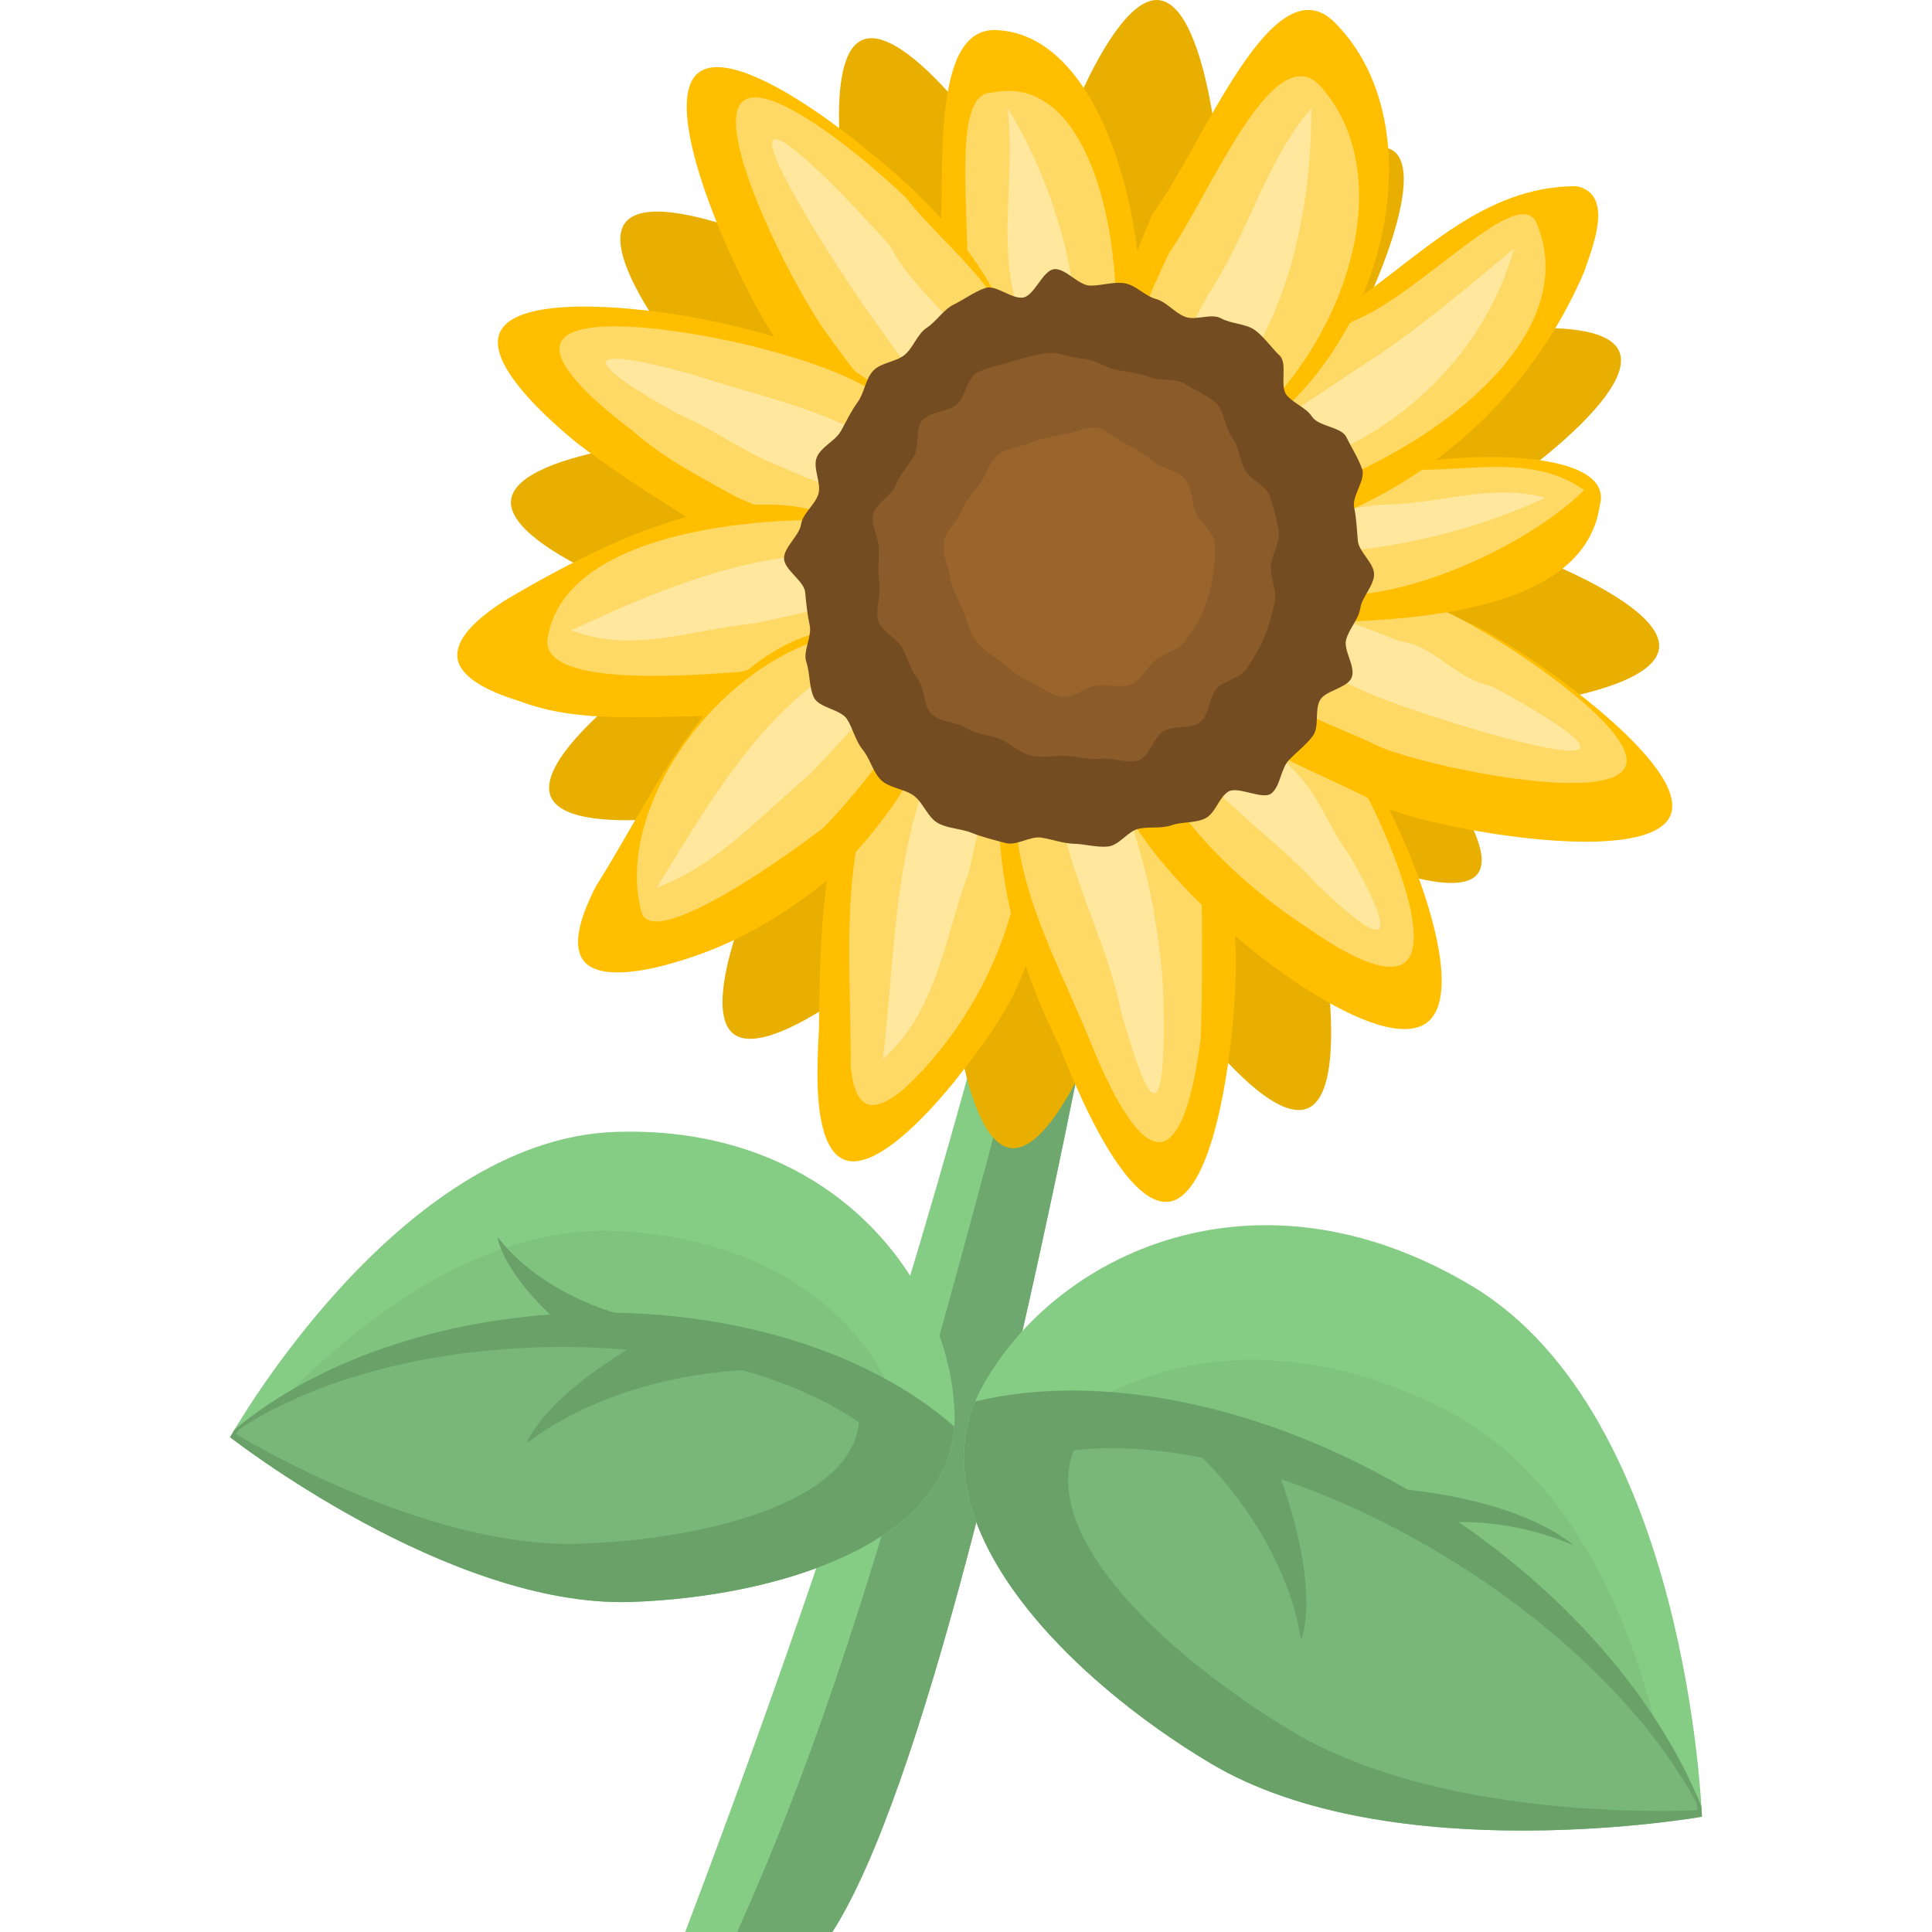
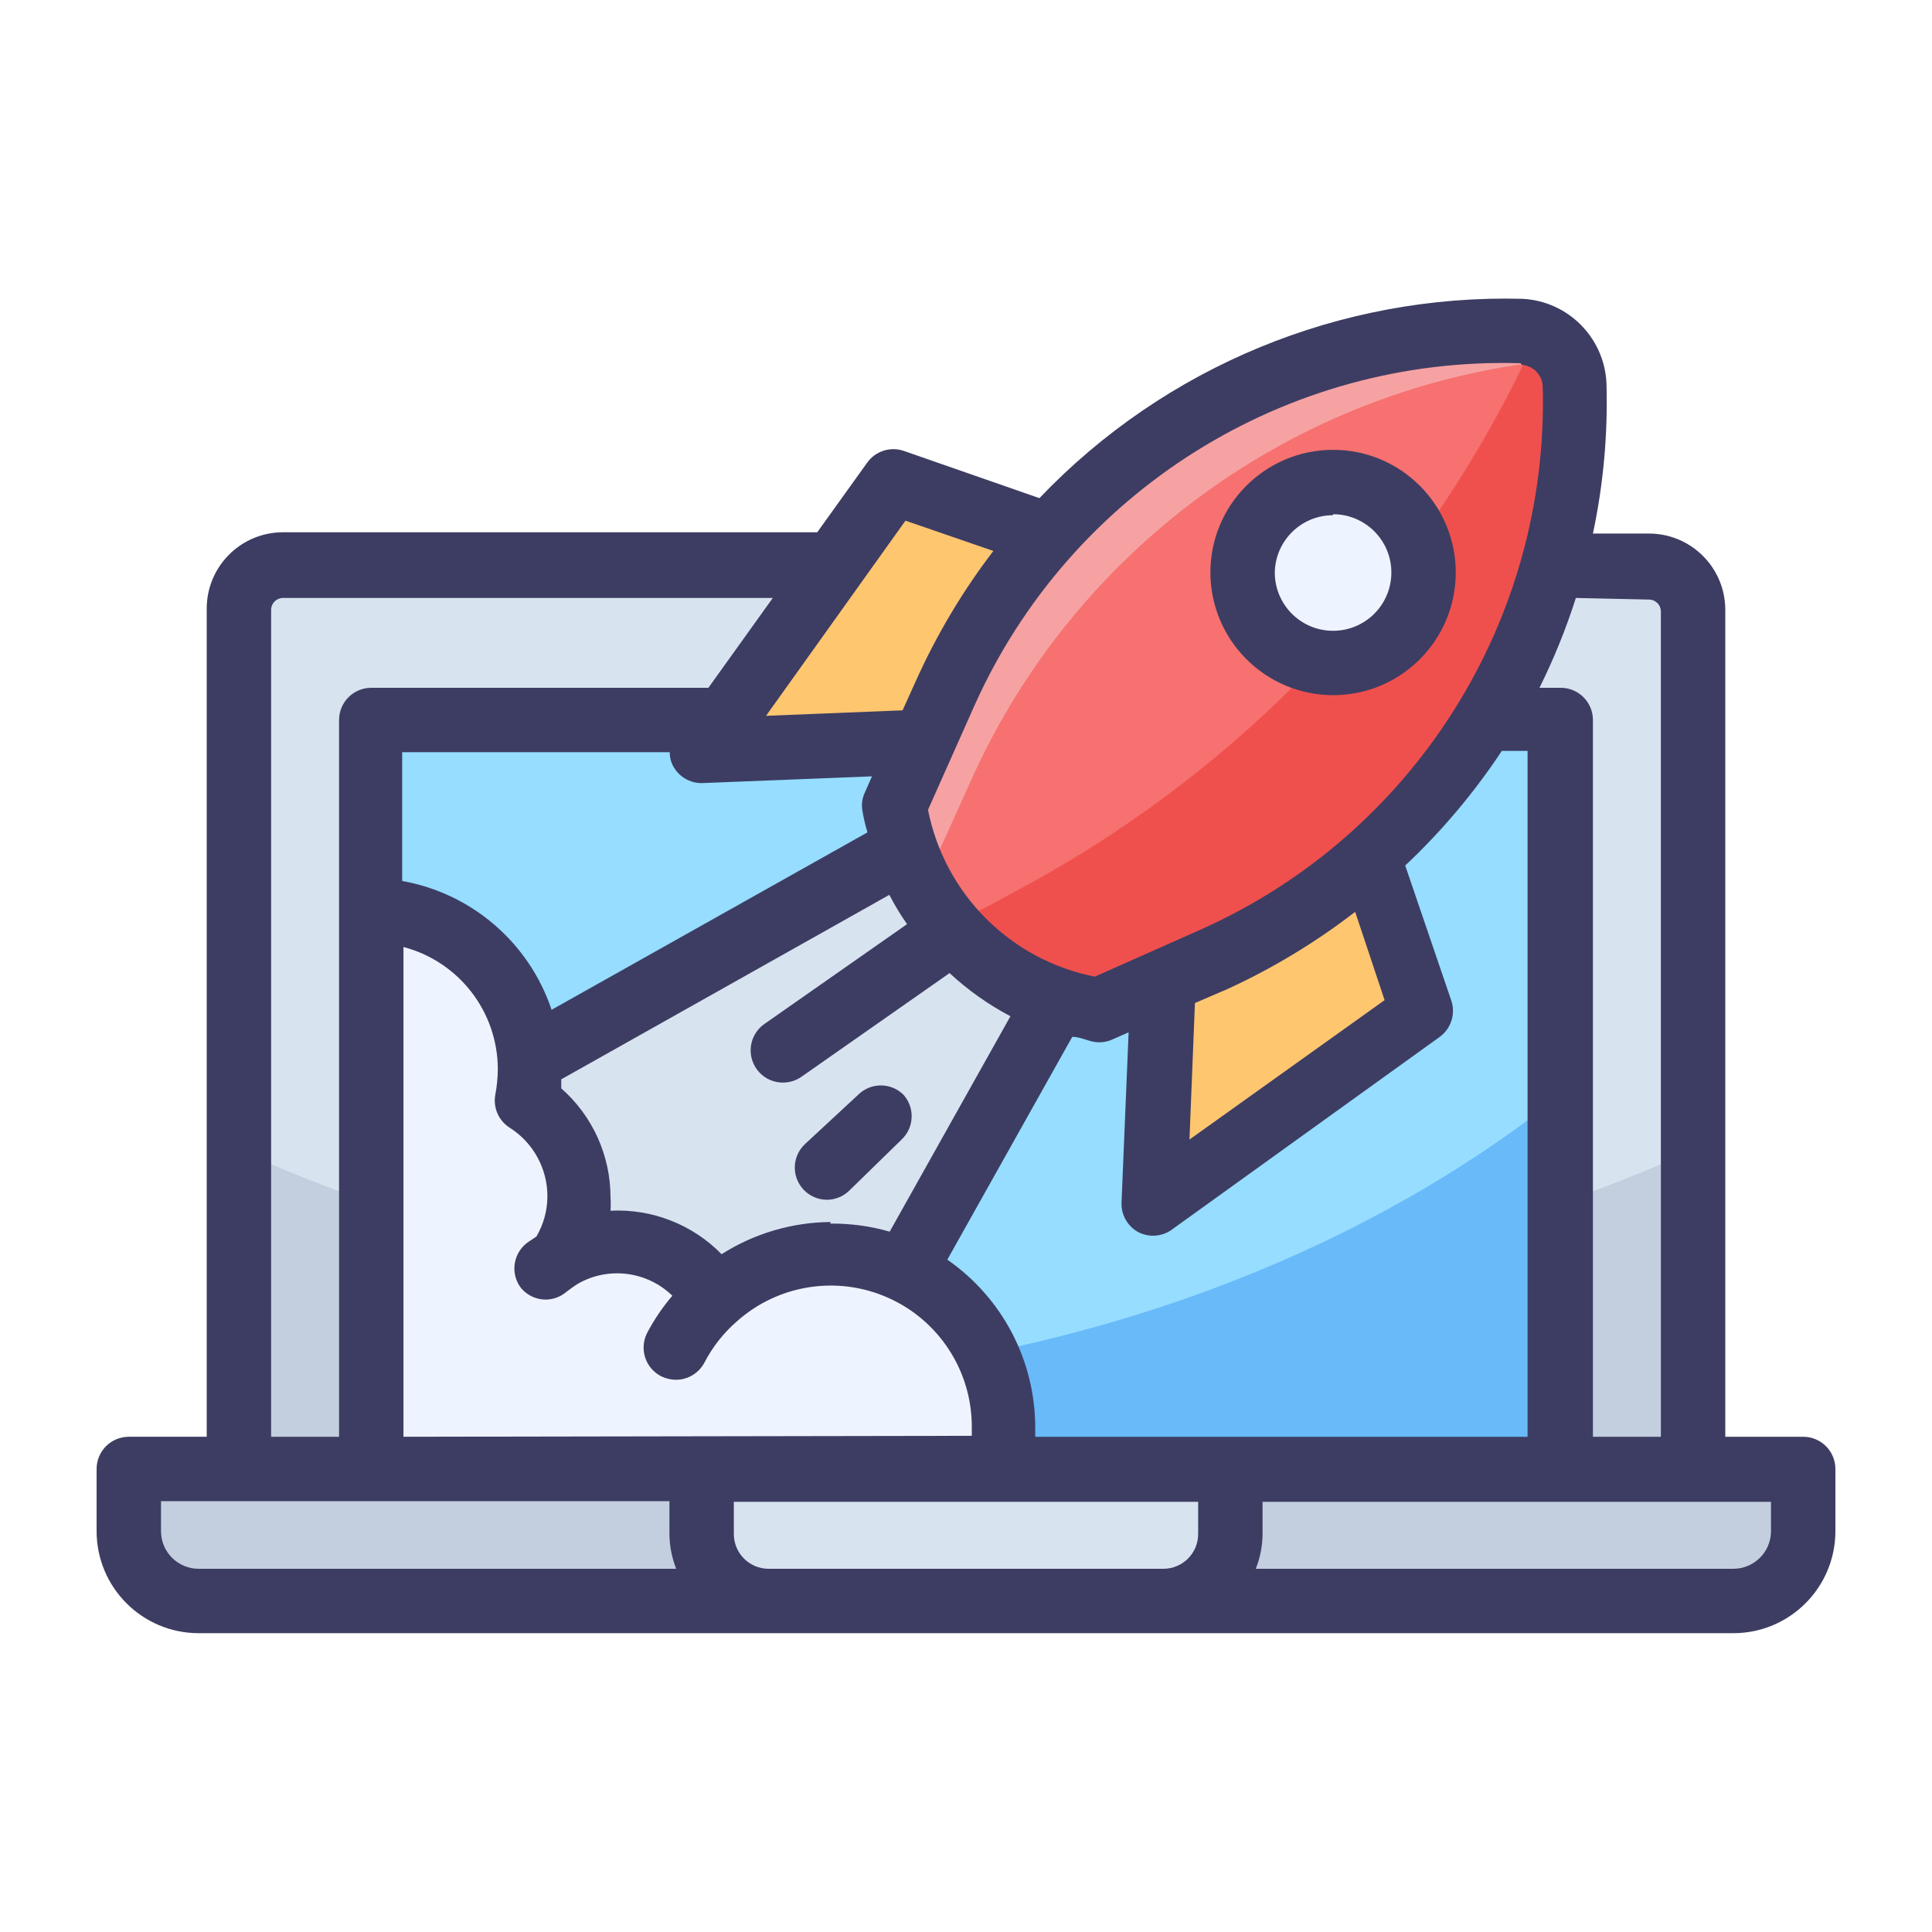
- <svg xmlns="http://www.w3.org/2000/svg" t="1741786758921" class="icon" viewBox="0 0 1024 1024" version="1.1" p-id="2670" width="200" height="200">
-   <path d="M647.076 142.883S534.479 878.854 441.15 1024l-77.969-0.008c185.51-490.226 167.759-604.681 283.895-881.109z" fill="#85CC85" p-id="2671" />
-   <path d="M647.076 142.883c11.036-29.06-10.817 21.588 0 0 0 0-112.597 735.971-205.926 881.117l-50.438-0.008c73.905-164.562 113.72-338.294 256.363-881.109z" fill="#6EA86E" p-id="2672" />
-   <path d="M520.565 735.083c-38.249 69.845 43.66 153.299 120.906 199.425 96.158 57.43 260.58 28.391 260.58 28.391s-7.141-212.745-122.055-281.384c-114.909-68.619-221.17-16.306-259.432 53.568z" fill="#85CC85" p-id="2673" />
-   <path d="M540.526 780.448c-31.542 51.309 43.85 116.76 113.856 153.993 87.142 46.353 231.888 29.882 231.888 29.882s-13.485-160.296-117.639-215.69c-104.154-55.386-196.559-19.494-228.105 31.815z" fill="#79BA79" opacity=".5" p-id="2674" />
-   <path d="M749.909 791.86c73.756 44.048 127.523 105.369 151.87 165.632 0.207 3.511 0.273 5.411 0.273 5.411s-164.422 29.039-260.58-28.391c-74.409-44.436-153.109-123.504-124.591-191.697 64.728-15.699 151.412 0.293 233.028 49.046z" fill="#69A169" p-id="2675" />
-   <path d="M762.898 823.129c63.464 37.911 111.899 86.717 136.233 132.359 0.434 2.548 0.628 3.936 0.628 3.936s-132.021 7.723-214.76-41.682c-64.022-38.249-134.123-101.924-115.913-149.033 51.66-6.137 123.591 12.477 193.812 54.419z" fill="#87CF87" opacity=".48" p-id="2676" />
-   <path d="M637.329 772.721s43.635 40.806 52.259 96.518c0 0 10.994-23.645-10.573-85.218 0.004 0-53.758-36.684-41.686-11.3zM757.062 808.009s35.028-6.918 76.875 11.015c0 0-26.363-25.384-101.152-30.646l24.277 19.631z" fill="#69A169" p-id="2677" />
-   <path d="M505.944 748.745c2.329 68.784-93.598 97.691-171.352 100.318C237.801 852.338 121.942 761.747 121.942 761.747s88.534-157.888 204.216-161.812c115.669-3.911 177.448 80.001 179.786 148.81z" fill="#85CC85" p-id="2678" />
-   <path d="M479.961 776.706c-1.945 52.255-90.347 67.987-160.787 64.988-87.688-3.738-187.092-79.811-187.092-79.811s89.311-113.922 194.109-109.453c104.791 4.456 155.695 72.009 153.77 124.277z" fill="#79BA79" opacity=".5" p-id="2679" />
-   <path d="M306.37 695.929c-74.24 2.507-139.757 26.433-182.107 61.841-1.528 2.565-2.321 3.977-2.321 3.977s115.859 90.595 212.65 87.32c74.901-2.532 166.636-29.469 171.183-92.937-43.941-38.89-117.243-62.993-199.404-60.201z" fill="#69A169" p-id="2680" />
-   <path d="M284.117 714.147c-63.877 2.168-120.39 18.854-157.029 43.21-1.334 1.747-2.024 2.718-2.024 2.718s99.112 60.953 182.4 58.136c64.447-2.189 143.515-21.072 147.823-64.294-37.568-26.202-100.479-42.161-171.171-39.769z" fill="#87CF87" opacity=".48" p-id="2681" />
-   <path d="M402.417 725.909s-70.44-1.111-123.38 39.104c0 0 10.032-29.064 78.754-63.65 0 0 75.665 12.899 44.626 24.546zM327.096 696.114s-39.65-9.925-63.303-40.401c0 0 1.268 17.801 34.611 47.476 0 0 44.346 4.105 28.692-7.075z" fill="#69A169" p-id="2682" />
-   <path d="M430.114 418.084c-25.095 10.458-127.705 29.295-138.175 4.171-10.47-25.128 73.604-84.049 100.272-95.163 69.312-28.87 112.022-22.757 122.488 2.367 10.47 25.124-15.269 59.755-84.586 88.625z" fill="#E8AE00" p-id="2683" />
-   <path d="M437.759 401.167c-22.063 9.19-111.11 28.527-118.883 9.867S386.165 343.353 409.608 333.589c60.932-25.384 97.323-22.794 105.1-4.13 7.769 18.656-16.017 46.324-76.949 71.708z" fill="#E8AE00" p-id="2684" />
-   <path d="M439.49 376.564c-19.594 8.157-95.564 32.744-98.653 25.326-3.089-7.422 66.648-43.532 87.46-52.205 54.097-22.534 83.314-27.647 86.407-20.225 3.089 7.422-21.118 24.562-75.214 47.105z" fill="#E8AE00" p-id="2685" />
-   <path d="M506.436 475.332c-16.508 21.601-95.952 89.224-117.578 72.695s21.716-109.594 39.257-132.541c45.593-59.664 85.639-75.727 107.26-59.198 21.626 16.529 16.649 59.384-28.94 119.044z" fill="#E8AE00" p-id="2686" />
-   <path d="M504.594 456.862c-14.513 18.99-81.963 80.261-98.025 67.991-16.066-12.279 24.434-92.26 39.856-112.444C486.499 359.965 519.309 344.01 535.372 356.293c16.066 12.275 9.301 48.121-30.778 100.57z" fill="#E8AE00" p-id="2687" />
-   <path d="M493.789 434.683c-12.886 16.863-66.384 76.144-72.769 71.262-6.389-4.882 35.949-71.018 49.64-88.931 35.581-46.568 58.33-65.608 64.716-60.722 6.385 4.878-6.005 31.827-41.587 78.391z" fill="#E8AE00" p-id="2688" />
-   <path d="M601.149 486.752c-3.498 26.97-38.481 125.247-65.471 121.753-26.999-3.502-35.99-105.774-32.277-134.42 9.648-74.463 36.304-108.396 63.299-104.89 26.991 3.49 44.102 43.09 34.45 117.557z" fill="#E8AE00" p-id="2689" />
-   <path d="M599.732 467.758c-3.073 23.703-30.848 110.49-50.892 107.892-20.052-2.598-24.971-92.119-21.704-117.305 8.479-65.459 28.919-95.679 48.971-93.077 20.044 2.598 32.104 37.027 23.625 102.49z" fill="#E8AE00" p-id="2690" />
-   <path d="M579.288 453.951c-2.726 21.051-19.424 99.128-27.391 98.104-7.975-1.041-4.378-79.485-1.474-101.846 7.533-58.116 17.714-85.978 25.685-84.941 7.971 1.037 10.714 30.571 3.18 88.683z" fill="#E8AE00" p-id="2691" />
-   <path d="M688.886 449.283c10.458 25.103 29.304 127.713 4.176 138.175-25.128 10.47-84.053-73.6-95.167-100.272-28.866-69.312-22.757-112.027 2.379-122.488 25.116-10.462 59.739 15.273 88.613 84.586z" fill="#E8AE00" p-id="2692" />
-   <path d="M684.528 436.422c9.181 22.063 28.523 111.11 9.867 118.887-18.672 7.769-67.689-67.293-77.449-90.736-25.388-60.932-22.799-97.319-4.13-105.096 18.656-7.777 46.32 16.013 71.712 76.945z" fill="#E8AE00" p-id="2693" />
-   <path d="M659.917 434.687c8.161 19.594 32.748 95.564 25.33 98.653-7.426 3.089-43.536-66.644-52.205-87.464-22.534-54.097-27.647-83.31-20.225-86.403 7.418-3.098 24.566 21.113 47.1 75.214z" fill="#E8AE00" p-id="2694" />
-   <path d="M723.327 366.308c17.793 13.592 73.472 79.01 59.863 96.819-13.609 17.813-90.248-17.888-109.152-32.327-49.124-37.543-62.357-70.518-48.74-88.332 13.609-17.801 48.897-13.708 98.029 23.839z" fill="#E8AE00" p-id="2695" />
-   <path d="M717.528 363.901c15.633 11.949 66.095 67.495 55.993 80.712-10.115 13.233-75.983-20.118-92.594-32.814-43.189-33-56.323-60.02-46.208-73.248 10.102-13.225 39.621-7.649 82.81 25.351z" fill="#E8AE00" p-id="2696" />
-   <path d="M699.269 372.801c13.89 10.61 62.7 54.663 58.681 59.92-4.023 5.258-58.483-29.601-73.24-40.88-38.34-29.299-54.018-48.034-49.992-53.292 4.015-5.258 26.206 4.948 64.55 34.251z" fill="#E8AE00" p-id="2697" />
-   <path d="M757.558 278.257c26.966 3.494 125.247 38.485 121.753 65.471-3.502 26.999-105.769 35.99-134.42 32.277-74.463-9.652-108.392-36.3-104.89-63.299 3.486-26.991 43.086-44.102 117.557-34.45z" fill="#E8AE00" p-id="2698" />
-   <path d="M751.895 285.163c23.699 3.077 110.49 30.852 107.892 50.896-2.61 20.052-92.123 24.971-117.305 21.708-65.459-8.483-95.675-28.924-93.077-48.98 2.598-20.044 37.027-32.108 102.49-23.625z" fill="#E8AE00" p-id="2699" />
-   <path d="M738.097 305.607c21.047 2.726 99.132 19.424 98.1 27.391-1.033 7.979-79.485 4.378-101.846 1.474-58.116-7.533-85.978-17.714-84.941-25.69 1.028-7.967 30.563-10.71 88.687-3.176z" fill="#E8AE00" p-id="2700" />
-   <path d="M720.085 190.52c25.103-10.458 127.717-29.295 138.175-4.176 10.474 25.132-73.604 84.057-100.268 95.167-69.312 28.87-112.018 22.757-122.488-2.375-10.462-25.12 15.269-59.739 84.582-88.617z" fill="#E8AE00" p-id="2701" />
-   <path d="M712.452 207.433c22.059-9.185 111.11-28.531 118.887-9.867 7.769 18.668-67.297 67.685-90.74 77.449-60.928 25.38-97.319 22.794-105.096 4.118-7.777-18.656 16.013-46.312 76.949-71.7z" fill="#E8AE00" p-id="2702" />
-   <path d="M710.718 232.045c19.598-8.169 95.568-32.744 98.653-25.33 3.098 7.426-66.644 43.532-87.456 52.205-54.101 22.53-83.318 27.643-86.411 20.217-3.089-7.418 21.118-24.558 75.214-47.092z" fill="#E8AE00" p-id="2703" />
-   <path d="M635.52 144.081c14.505-18.986 84.313-78.407 103.308-63.885 19.015 14.526-19.073 96.303-34.495 116.475-40.058 52.424-75.243 66.537-94.25 52.011-19.007-14.526-14.629-52.176 25.438-104.601z" fill="#E8AE00" p-id="2704" />
-   <path d="M637.131 160.308c12.75-16.686 72.022-70.531 86.13-59.743 14.117 10.792-21.464 81.079-35.016 98.81-35.214 46.08-64.055 60.098-78.172 49.306-14.109-10.788-8.157-42.28 27.057-88.373z" fill="#E8AE00" p-id="2705" />
-   <path d="M646.626 179.794c11.325-14.819 58.339-66.905 63.943-62.622 5.621 4.291-31.592 62.407-43.623 78.151-31.261 40.913-51.255 57.641-56.872 53.349-5.609-4.283 5.282-27.961 36.552-68.879z" fill="#E8AE00" p-id="2706" />
-   <path d="M549.055 121.848c3.498-26.966 38.485-125.251 65.476-121.753 26.999 3.502 35.994 105.769 32.277 134.42-9.652 74.463-36.296 108.392-63.299 104.89-26.986-3.49-44.098-43.09-34.454-117.557z" fill="#E8AE00" p-id="2707" />
-   <path d="M569.293 133c3.081-23.699 30.856-110.49 50.9-107.896 20.048 2.606 24.967 92.123 21.708 117.309-8.487 65.459-28.928 95.679-48.98 93.077-20.044-2.598-32.104-37.023-23.629-102.49z" fill="#E8AE00" p-id="2708" />
-   <path d="M589.745 146.803c2.726-21.051 19.42-99.132 27.387-98.096 7.984 1.028 4.382 79.481 1.483 101.842-7.533 58.116-17.718 85.982-25.694 84.941-7.967-1.033-10.705-30.567-3.176-88.687z" fill="#E8AE00" p-id="2709" />
-   <path d="M461.322 159.317c-10.458-25.103-29.295-127.713-4.171-138.175 25.128-10.47 84.049 73.6 95.159 100.272 28.874 69.312 22.77 112.014-2.371 122.488-25.12 10.466-59.735-15.277-88.617-84.586z" fill="#E8AE00" p-id="2710" />
-   <path d="M484.509 164.343c-9.19-22.063-28.531-111.114-9.867-118.887 18.668-7.769 67.685 67.297 77.453 90.74 25.38 60.924 22.79 97.319 4.122 105.092-18.66 7.769-46.316-16.013-71.708-76.945z" fill="#E8AE00" p-id="2711" />
-   <path d="M509.12 166.07c-8.165-19.589-32.744-95.564-25.33-98.649 7.422-3.098 43.532 66.644 52.201 87.46 22.538 54.093 27.651 83.314 20.225 86.403-7.418 3.093-24.562-21.118-47.096-75.214z" fill="#E8AE00" p-id="2712" />
-   <path d="M404.074 235.63c-21.605-16.508-89.228-95.952-72.703-117.573 16.529-21.63 109.594 21.716 132.549 39.253 59.66 45.589 75.727 85.627 59.194 107.265-16.529 21.626-59.375 16.645-119.04-28.944z" fill="#E8AE00" p-id="2713" />
-   <path d="M428.813 231.174c-18.99-14.513-80.266-81.963-67.991-98.025 12.287-16.058 92.264 24.442 112.448 39.856 52.445 40.075 68.396 72.885 56.112 88.955-12.262 16.058-48.112 9.293-100.57-30.786z" fill="#E8AE00" p-id="2714" />
-   <path d="M450.992 220.369c-16.868-12.882-76.14-66.384-71.262-72.769C384.621 141.21 450.753 183.553 468.669 197.236c46.559 35.59 65.599 58.334 60.713 64.724-4.874 6.385-31.827-6.009-78.391-41.591z" fill="#E8AE00" p-id="2715" />
-   <path d="M392.65 330.347c-26.962-3.498-125.247-38.485-121.749-65.471 3.502-27.003 105.769-35.994 134.42-32.281 74.463 9.652 108.396 36.292 104.89 63.299-3.494 26.986-43.094 44.098-117.561 34.454z" fill="#E8AE00" p-id="2716" />
-   <path d="M405.11 313.24c-23.699-3.073-110.494-30.848-107.896-50.892 2.61-20.056 92.123-24.971 117.309-21.708 65.459 8.483 95.679 28.928 93.077 48.984-2.59 20.04-37.027 32.104-102.49 23.616z" fill="#E8AE00" p-id="2717" />
-   <path d="M418.913 292.796c-21.051-2.726-99.128-19.424-98.1-27.391 1.033-7.979 79.481-4.374 101.842-1.479 58.116 7.538 85.982 17.718 84.945 25.694-1.033 7.967-30.571 10.705-88.687 3.176z" fill="#E8AE00" p-id="2718" />
-   <path d="M546.374 503.62c-8.26 28.713-24.781 49.364-41.194 70.485-6.988 8.504-14.233 16.467-21.283 23.096-14.1 13.258-27.416 21.175-36.593 17.396s-13.138-18.594-13.886-37.741c-0.376-9.574 0.025-20.254 0.644-31.336 0.801-58.619 0.801-120.572 42.103-170.134 24.781-24.781 61.952-12.39 74.343 16.521 8.26 28.911 4.13 53.692 2.189 83.83a294.596 294.596 0 0 1-6.323 27.883z" fill="#FFBF00" p-id="2719" />
-   <path d="M535.838 483.758c-10.111 36.184-30.761 69.226-56.017 92.722-8.046 7.05-15.249 10.714-20.362 8.607-5.113-2.106-7.686-9.689-8.574-20.275 0.5-65.521-11.891-148.124 45.932-197.686 16.521-12.39 28.911-4.13 41.302 8.26 12.39 20.651 12.39 41.302 6.075 61.862-1.363 13.704-4.035 29.242-8.355 46.51z" fill="#FFD966" p-id="2720" />
-   <path d="M513.606 462.042c-12.659 33.12-16.789 74.421-45.7 99.202 8.26-66.083 4.13-144.556 53.692-198.248 16.521 20.651 0 37.171 0.5 58.219a1174.483 1174.483 0 0 1-8.492 40.827z" fill="#FFE79E" p-id="2721" />
-   <path d="M653.874 489.776c1.631 9.788 1.586 28.977-0.277 50.347-3.725 42.739-14.352 94.176-34.02 96.803-14.761 1.974-31.757-23.422-45.585-53.225-4.655-9.933-8.958-20.358-12.977-30.41-22.894-45.737-35.284-95.299-31.154-148.992 4.13-28.911 37.171-41.302 61.952-28.911 28.911 20.651 45.432 53.692 55.77 85.965a264.958 264.958 0 0 1 6.29 28.424z" fill="#FFBF00" p-id="2722" />
-   <path d="M636.953 476.914c0.285 26.507 0.285 47.158-0.479 72.782-1.751 14.249-4.291 27.784-7.769 37.936s-7.884 16.925-13.365 17.656-11.503-4.547-17.504-13.303c-6.047-8.752-12.072-20.989-17.574-34.173-21.493-54.39-58.665-112.212-33.884-170.035 20.651-45.432 66.083 8.26 76.544 41.934 5.468 13.456 10.276 29.192 14.03 47.204z" fill="#FFD966" p-id="2723" />
-   <path d="M608.525 467.621c3.936 19.28 8.066 44.061 8.083 64.389 0.71 24.798-0.355 46.898-4.713 47.48-4.361 0.582-11.139-20.106-17.875-43.978-10.47-52.742-51.772-110.565-26.991-164.257 20.651 12.39 20.651 33.041 29.035 53.655 4.085 12.18 8.318 26.429 12.461 42.71z" fill="#FFE79E" p-id="2724" />
-   <path d="M725.731 411.464c3.92 5.088 9.309 14.621 14.815 26.346 16.504 35.181 34.02 90.108 15.88 104.093-12.101 9.326-37.514-1-61.986-16.36-12.238-7.678-24.314-16.616-34.45-24.975-35.144-30.187-105.356-96.27-55.794-141.702 12.39-10.325 27.879-10.325 43.619-5.427s31.728 14.691 45.122 23.951c10.904 8.715 21.844 20.023 32.794 34.074z" fill="#FFBF00" p-id="2725" />
-   <path d="M711.391 400.139c3.527 4.469 8.471 12.717 13.654 22.794 15.418 30.225 32.942 76.879 19.465 87.262-4.494 3.461-11.957 2.639-20.841-0.847-8.888-3.482-19.209-9.623-29.427-16.789-40.48-26.309-77.651-63.481-94.172-108.912-4.13-16.521 4.13-37.171 24.781-37.171 20.651-4.13 45.432 8.26 57.558 23.368 9.499 7.955 19.201 17.966 28.981 30.295z" fill="#FFD966" p-id="2726" />
-   <path d="M684.561 407.065c14.633 13.753 18.763 30.274 30.885 46.497 10.668 18.681 18.908 36.069 15.339 38.819-3.573 2.755-18.094-9.396-33.454-24.347-23.385-26.119-64.08-51.239-75.991-81.327-3.973-10.032-4.746-20.614-0.615-31.972 0-12.39 20.651 12.39 37.791 24.17 8.058 7.864 16.793 17.239 26.045 28.159z" fill="#FFE79E" p-id="2727" />
-   <path d="M775.425 328.716c9.09 3.647 25.57 13.229 43.148 25.516a422.871 422.871 0 0 1 26.33 19.961c25.512 21.056 46.167 44.139 40.496 57.905-7.562 18.359-59.247 15.831-101.519 8.541-21.138-3.647-39.926-8.483-49.665-12.494-29.361-17.888-80.84-31.654-96.035-61.812-5.068-10.053-6.1-21.927-0.855-36.255 24.698-37.3 74.26-16.649 111.403-10.833a330.698 330.698 0 0 1 26.697 9.47z" fill="#FFBF00" p-id="2728" />
-   <path d="M762.299 322.421c5.914 2.334 15.583 7.401 26.652 14.067a420.414 420.414 0 0 1 35.02 23.608c22.931 17.281 41.785 35.875 37.576 46.097-6.319 15.344-61.891 7.843-100.119-1.33-12.742-3.056-23.558-6.299-29.981-8.946-8.062-4.101-19.015-8.467-30.456-13.485-11.445-5.018-23.373-10.685-33.388-17.388-22.105-10.313-30.365-39.224-17.974-55.745 20.651-16.521 45.432-4.13 68.895-0.698 12.936 2.899 27.474 7.381 43.776 13.82z" fill="#FFD966" p-id="2729" />
-   <path d="M741.677 339.768c19.47 2.577 27.73 19.098 48.905 23.91a565.399 565.399 0 0 1 23.682 13.415c14.319 8.644 24.471 16.141 23.216 19.189-2.511 6.104-49.199-7.005-82.004-17.904-10.961-3.63-20.382-7.021-26.136-9.367-34.276-14.274-59.057-30.795-87.968-47.315 20.651-12.39 41.302 8.26 60.957 3.816 11.511 3.593 24.583 8.318 39.348 14.257z" fill="#FFE79E" p-id="2730" />
-   <path d="M746.613 245.988c35.185-6.897 109.528-6.897 101.268 22.014-8.26 57.822-103.254 61.952-165.207 61.952-20.651-4.13-45.432-24.781-37.171-45.432 12.39-20.651 37.171-20.651 57.756-29.188 12.713-3.502 27.21-6.637 43.354-9.347z" fill="#FFBF00" p-id="2731" />
-   <path d="M740.298 248.611c33.24 2.87 70.411-9.52 99.322 11.131-41.302 41.302-165.207 90.864-181.727 20.651 0-12.39 24.781-20.651 44.085-24.17 11.197-2.784 24.009-5.332 38.32-7.612z" fill="#FFD966" p-id="2732" />
-   <path d="M730.621 267.461c30.526 0.537 59.437-11.854 88.348-3.593-53.692 24.781-111.514 33.041-169.337 28.911 4.13-24.781 28.911-12.39 46.452-19.986 10.065-1.722 21.601-3.49 34.536-5.332z" fill="#FFE79E" p-id="2733" />
-   <path d="M716.231 160.705c36.655-24.868 69.697-62.039 119.259-62.039 20.651 4.13 8.26 33.041 4.13 45.432-24.781 57.822-70.213 103.254-128.035 128.035-24.781 8.26-82.603 16.521-78.473-24.781 0-33.041 37.171-49.562 60.044-68.99a1881.612 1881.612 0 0 0 23.075-17.656z" fill="#FFBF00" p-id="2734" />
-   <path d="M716.954 170.274c35.928-13.786 89.62-75.739 97.881-50.958 24.781 61.952-61.952 123.905-132.165 144.556-16.521 4.13-45.432 4.13-41.302-16.521 0-20.651 16.521-37.171 36.953-48.472 10.85-8.611 23.798-18.098 38.634-28.606z" fill="#FFD966" p-id="2735" />
-   <path d="M719.994 195.072c28.762-17.933 57.674-42.714 82.455-63.365-20.651 74.343-94.994 123.905-156.946 119.775-12.39 0 24.781-20.651 38.795-32.661 10.247-6.835 22.2-14.708 35.697-23.748z" fill="#FFE79E" p-id="2736" />
-   <path d="M610.743 113.604c26.499-35.594 63.671-134.718 96.712-101.676 57.822 57.822 24.781 189.988-66.083 231.289-24.781 12.39-53.692-4.13-57.822-28.911 0-24.781 8.26-49.562 16.558-74.12a607.378 607.378 0 0 1 10.635-26.582z" fill="#FFBF00" p-id="2737" />
-   <path d="M619.631 134.189c21.741-31.393 54.783-113.997 79.563-89.216 45.432 49.562 12.39 144.556-49.562 189.988-16.521 8.26-37.171 16.521-53.692 4.13-12.39-16.521 0-41.302 5.539-62.374 4.399-12.39 10.47-26.512 18.152-42.528z" fill="#FFD966" p-id="2738" />
-   <path d="M639.881 156.955c22.138-33.508 30.398-70.68 55.179-99.591 0 70.213-20.651 152.816-90.864 185.857-4.13-20.651 12.39-33.041 16.669-50.268 5.344-10.272 11.709-22.2 19.015-35.999z" fill="#FFE79E" p-id="2739" />
-   <path d="M498.274 133.883c2.672-43.478-5.588-121.951 31.583-117.821 53.692 4.13 78.473 99.124 74.343 161.076 0 24.781-16.521 45.432-37.171 53.692-28.911 12.39-53.692-20.651-60.247-50.834-3.11-12.804-6.113-28.188-8.508-46.113z" fill="#FFBF00" p-id="2740" />
-   <path d="M512.771 145.675c0.566-38.749-7.694-96.572 12.956-96.572 57.822-12.39 74.343 99.124 61.952 156.946 0 8.26-12.39 20.651-20.651 24.781-33.041 12.39-45.432-20.651-47.997-44.734-2.218-11.242-4.333-24.703-6.261-40.422z" fill="#FFD966" p-id="2741" />
-   <path d="M537.114 154.902c-7.257-31.459 1.004-64.501-3.127-97.542 28.911 45.432 57.822 140.426 12.39 173.467 4.13-12.39-16.521-24.781-5.617-40.083a2424.485 2424.485 0 0 0-3.647-35.842z" fill="#FFE79E" p-id="2742" />
-   <path d="M413.548 183.107c-5.865-7.707-15.257-24.339-24.331-43.78-18.14-38.877-34.664-88.737-18.937-100.846 11.796-9.09 39.212 4.407 66.091 23.302a407.544 407.544 0 0 1 26.099 20.06c46.733 37.473 108.685 107.686 58.244 164.302-8.128 5.092-18.734 7.401-32.157 5.336-24.781-8.26-41.302-24.781-58.834-46.943a507.077 507.077 0 0 1-16.174-21.431z" fill="#FFBF00" p-id="2743" />
-   <path d="M437.767 176.073c-3.808-5.08-9.528-14.41-15.752-25.826a440.474 440.474 0 0 1-18.511-38.093c-11.218-26.433-18.251-51.966-9.495-58.714 9.863-7.587 37.287 9.797 62.419 30.377a441.391 441.391 0 0 1 23.662 20.857c20.857 27.028 53.899 47.679 62.159 88.98 4.13 28.911-16.521 53.692-45.316 43.908-12.271-5.65-24.426-16.954-32.215-27.176-8.219-9.033-17.161-20.403-26.949-34.313z" fill="#FFD966" p-id="2744" />
-   <path d="M464.213 170.96c-3.358-4.527-8.834-12.473-15.129-21.993a842.719 842.719 0 0 1-19.767-31.249c-12.775-21.299-22.902-40.971-19.424-43.652 3.924-3.023 23.959 15.74 43.416 36.209a823.881 823.881 0 0 1 18.652 20.3c16.595 34.173 78.547 67.214 45.506 96.125-8.26 12.39-16.521-16.521-30.262-24.145-6.641-8.686-14.266-19.185-22.993-31.596z" fill="#FFE79E" p-id="2745" />
-   <path d="M369.942 277.923c-21.811-14.051-42.462-26.441-64.637-43.511-8.504-7.021-16.467-14.266-23.096-21.312-13.258-14.1-21.175-27.416-17.396-36.589 5.675-13.77 36.164-15.79 68.887-12.865 10.908 0.975 22.063 2.499 32.632 4.324 47.881 9.173 109.833 25.694 126.354 75.256 16.521 41.302-45.432 61.952-79.853 49.083-12.77-2.763-26.97-7.447-42.892-14.385z" fill="#FFBF00" p-id="2746" />
-   <path d="M390.597 263.595c-21.816-12.118-38.336-20.378-56.034-35.87-11.3-8.487-21.749-17.458-28.804-25.545s-10.718-15.29-8.611-20.403c4.217-10.226 30.324-10.301 58.586-6.497 14.129 1.9 28.775 4.754 41.409 7.74 41.851 10.635 95.543 27.156 99.673 72.588 4.13 33.041-45.432 24.781-68.577 21.341-11.279-2.837-23.786-7.207-37.642-13.353z" fill="#FFD966" p-id="2747" />
-   <path d="M410.764 246.034c-17.202-6.943-33.723-19.333-51.202-26.524-21.411-11.779-40.013-23.748-38.34-27.808 1.677-4.068 22.984 0.401 46.634 6.988 46.361 15.62 104.183 23.881 120.704 65.182 8.26 12.39-28.911-4.13-44.308-4.353-9.813-3.49-20.936-7.951-33.487-13.485z" fill="#FFE79E" p-id="2748" />
-   <path d="M379.202 379.521c-35.201-0.004-72.373 4.126-103.353-7.756-18.532-5.58-32.05-13.155-33.363-22.988-1.313-9.838 9.537-20.671 25.743-30.898 63.386-37.485 158.379-82.917 207.941-16.835 20.651 28.911-24.781 53.692-53.349 65.071-12.444 5.233-26.883 9.809-43.619 13.407z" fill="#FFBF00" p-id="2749" />
-   <path d="M391.724 356.144c-35.338 2.722-105.55 6.852-101.42-17.929 8.26-53.692 103.254-66.083 169.337-61.952 12.39 4.13 24.781 12.39 24.781 24.781-4.13 28.911-33.041 33.041-53.75 44.123-11.288 4.134-24.215 7.872-38.947 10.978z" fill="#FFD966" p-id="2750" />
-   <path d="M399.535 330.442c-34.888 3.643-63.799 16.033-96.84 3.643 53.692-24.781 119.775-53.692 181.727-33.041-12.39 16.521-33.041 12.39-49.397 21.403a757.522 757.522 0 0 1-35.491 7.996z" fill="#FFE79E" p-id="2751" />
-   <path d="M443.686 462.322c-29.477 24.579-58.388 41.099-94.06 49.979-18.796 4.494-34.289 4.696-40.343-3.168-6.059-7.864-2.082-22.67 6.765-39.728 36.213-56.848 73.385-151.841 160.118-135.321 45.432 8.26 16.521 61.952-1.028 90.083-8.19 12.031-18.544 24.839-31.451 38.154z" fill="#FFBF00" p-id="2752" />
-   <path d="M436.772 438.458c-30.819 23.662-92.772 64.963-96.902 44.313-16.521-61.952 57.822-156.946 136.295-148.686 28.911 4.13 4.13 49.562-11.494 71.295-7.517 10.251-16.727 21.341-27.899 33.078z" fill="#FFD966" p-id="2753" />
-   <path d="M428.603 411.034c-26.78 22.175-47.431 46.956-80.472 59.346 33.041-53.692 70.213-119.775 136.295-132.165-4.13 20.651-20.651 28.911-29.758 44.812a1499.696 1499.696 0 0 1-26.065 28.007z" fill="#FFE79E" p-id="2754" />
-   <path d="M576.764 308.28m-43.458 0a43.458 43.458 0 1 0 86.915 0 43.458 43.458 0 1 0-86.915 0Z" opacity=".53" p-id="2755" />
-   <path d="M716.405 359.122c-2.334 5.667-13.861 6.749-16.781 11.965-2.986 5.332-0.198 14.047-3.738 18.887-3.597 4.919-8.752 8.649-12.861 13.031-4.159 4.436-4.415 13.568-9.037 17.429-4.659 3.891-17.979-4.093-23.038-0.81-5.084 3.296-6.761 11.511-12.184 14.162-5.435 2.66-12.015 1.607-17.731 3.593-5.704 1.982-11.589 0.582-17.504 1.871-5.898 1.284-10.297 8.867-16.339 9.433-5.993 0.562-11.858-1.305-17.933-1.474-6.009-0.169-11.403-2.346-17.425-3.259-5.927-0.896-13.084 4.489-18.974 2.854-5.762-1.603-11.973-2.974-17.64-5.307s-12.94-2.346-18.156-5.266c-5.332-2.986-7.864-10.953-12.704-14.493-4.915-3.597-12.857-4.048-17.243-8.157-4.432-4.159-5.98-11.564-9.838-16.186-3.891-4.655-5.117-11.242-8.397-16.306-3.292-5.084-14.836-5.947-17.487-11.374-2.656-5.435-2.028-13.064-4.015-18.776-1.982-5.708 3.073-13.539 1.784-19.457-1.284-5.894-1.85-11.602-2.416-17.64-0.562-5.997-11.383-11.994-11.209-18.069 0.169-6.005 8.136-11.866 9.045-17.888 0.896-5.927 7.591-10.375 9.231-16.265 1.598-5.762-3.217-13.592-0.884-19.255s9.822-8.644 12.742-13.861c2.986-5.332 5.365-10.528 8.905-15.368 3.597-4.915 4.114-12.246 8.227-16.628 4.159-4.436 12.114-4.613 16.735-8.475 4.655-3.891 6.645-11.069 11.709-14.352 5.08-3.292 8.818-9.615 14.245-12.267 5.435-2.66 10.961-6.769 16.673-8.756 5.704-1.982 14.439 6.282 20.358 4.993 5.894-1.284 10.214-14.423 16.256-14.988 5.993-0.562 12.762 8.529 18.842 8.702 6.005 0.169 12.312-2.164 18.334-1.256 5.931 0.896 10.784 6.712 16.669 8.347 5.762 1.603 9.644 7.063 15.311 9.396s14.08-2.04 19.296 0.88c5.332 2.986 13.105 2.73 17.946 6.27 4.915 3.597 8.669 9.326 13.051 13.44 4.432 4.159-0.14 16.339 3.717 20.961 3.891 4.655 10.255 6.488 13.539 11.552 3.296 5.08 15.434 5.258 18.09 10.689 2.656 5.435 6.402 11.279 8.384 16.991 1.982 5.708-5.539 14.402-4.25 20.32 1.284 5.894 1.421 11.647 1.982 17.689 0.566 5.997 8.772 11.874 8.603 17.95-0.169 6.005-6.406 11.759-7.315 17.784-0.892 5.927-5.857 10.697-7.488 16.583-1.615 5.757 5.245 14.497 2.912 20.159z" fill="#734C21" p-id="2756" />
-   <path d="M670.159 337.583c-2.4 5.828-5.906 11.461-9.165 16.612-3.35 5.291-12.015 6.253-16.141 10.776-4.205 4.605-3.862 13.997-8.731 17.747-4.923 3.787-13.568 1.718-19.036 4.576-5.485 2.866-7.86 13.861-13.758 15.74-5.881 1.871-13.638-1.751-19.788-0.925-6.096 0.822-12.3-1.214-18.524-1.47-6.117-0.256-12.452 1.202-18.569-0.149-5.947-1.313-10.639-6.373-16.463-8.772-5.828-2.404-12.494-2.474-17.644-5.733-5.291-3.35-13.857-3.16-18.379-7.29-4.605-4.205-3.775-13.844-7.525-18.722-3.787-4.923-5.241-10.809-8.099-16.281-2.866-5.489-10.924-8.756-12.804-14.658-1.871-5.881 1.425-13.014 0.599-19.172-0.822-6.096-0.52-11.882-0.26-18.111 0.252-6.117-4.448-12.981-3.098-19.098 1.313-5.947 9.627-9.714 12.027-15.542 2.404-5.828 6.199-9.896 9.458-15.046 3.35-5.291 0.591-14.856 4.717-19.379 4.205-4.605 12.837-4.221 17.714-7.971 4.923-3.783 5.683-14.311 11.156-17.169 5.489-2.866 12.481-4.019 18.383-5.894 5.881-1.871 12.44-3.651 18.59-4.477 6.096-0.818 12.746 2.672 18.974 2.932 6.117 0.256 11.445 4.514 17.561 5.865 5.943 1.313 11.849 1.433 17.673 3.833s13.935 0.413 19.081 3.668c5.291 3.35 11.936 6.092 16.455 10.218 4.601 4.2 4.589 13.142 8.339 18.016 3.787 4.919 3.953 11.631 6.807 17.103 2.866 5.485 11.498 8.43 13.373 14.328 1.871 5.881 3.812 12.287 4.638 18.441 0.818 6.096-3.866 12.597-4.122 18.825-0.256 6.117 3.366 12.874 2.016 18.986-1.313 5.956-3.056 12.37-5.456 18.193z" fill="#8B5C29" p-id="2757" />
-   <path d="M637.61 324.069c-2.354 5.716-5.877 11.135-9.458 15.827-3.705 4.853-10.755 6.137-15.484 9.776-4.799 3.692-7.645 10.676-13.192 12.993s-12.452-0.091-18.449 0.719c-5.914 0.797-12.167 6.798-18.222 6.014-5.852-0.76-11.362-5.708-17.078-8.058-5.716-2.354-10.119-6.65-14.807-10.23-4.857-3.705-10.082-6.893-13.72-11.626-3.692-4.795-4.704-10.986-7.013-16.537-2.313-5.551-5.72-10.664-6.53-16.661-0.793-5.914-4.291-12.444-3.502-18.499 0.764-5.852 6.823-10.833 9.177-16.55 2.354-5.716 6.253-9.937 9.834-14.629 3.705-4.853 5.105-11.887 9.838-15.521 4.799-3.692 11.626-4.06 17.177-6.373 5.551-2.309 11.089-3.432 17.091-4.233 5.914-0.793 11.961-4.403 18.016-3.614 5.852 0.764 10.458 6.526 16.174 8.88 5.716 2.354 9.76 5.815 14.447 9.392 4.857 3.705 12.597 4.143 16.232 8.867 3.692 4.799 3.255 11.94 5.567 17.487 2.313 5.551 9.206 10.065 10.016 16.058 0.797 5.914-0.219 12.655-1.004 18.71-0.772 5.852-2.759 12.097-5.109 17.809z" fill="#99652D" p-id="2758" />
+ <svg xmlns="http://www.w3.org/2000/svg" t="1741952257161" class="icon" viewBox="0 0 1024 1024" version="1.1" p-id="8026" width="200" height="200">
+   <path d="M897.365 778.581H126.635V323.072a23.211 23.211 0 0 1 23.381-23.211h723.968a23.211 23.211 0 0 1 23.381 23.211z" fill="#D8E3F0" p-id="8027" />
+   <path d="M512 691.371a938.667 938.667 0 0 1-385.365-81.749v168.96h770.731v-168.96A938.667 938.667 0 0 1 512 691.371z" fill="#C3CFDE" p-id="8028" />
+   <path d="M196.779 381.611h630.613v396.971H196.779z" fill="#96DDFF" p-id="8029" />
+   <path d="M353.109 733.867a863.232 863.232 0 0 1-156.331-14.165v58.88h630.443V580.267c-118.101 94.379-286.891 153.6-474.112 153.6z" fill="#69BAF9" p-id="8030" />
+   <path d="M196.779 608.768v36.352l133.291 133.461h90.624l157.525-280.747-66.048-66.048-315.392 176.981z" fill="#D8E3F0" p-id="8031" />
+   <path d="M611.84 638.123l5.291-130.219 94.891-94.891 42.155 123.563-142.336 101.547zM371.883 397.995l130.219-5.291 94.72-94.72-123.392-42.155-101.547 142.165z" fill="#FFC670" p-id="8032" />
+   <path d="M806.571 175.445a324.267 324.267 0 0 0-305.323 192L474.624 426.667a127.829 127.829 0 0 0 108.373 108.373l59.563-26.624a324.267 324.267 0 0 0 191.829-304.981 28.843 28.843 0 0 0-27.819-27.989z" fill="#F6716F" p-id="8033" />
+   <path d="M514.389 414.208a380.416 380.416 0 0 1 316.245-223.915 28.672 28.672 0 0 0-24.064-14.848 324.267 324.267 0 0 0-305.323 192L474.624 426.667a128.171 128.171 0 0 0 14.677 43.179z" fill="#F6A2A2" p-id="8034" />
+   <path d="M814.933 177.152a625.835 625.835 0 0 1-267.264 290.133l-20.992 11.435a146.603 146.603 0 0 1-24.064 10.411 127.488 127.488 0 0 0 80.384 45.739l59.563-26.624a324.267 324.267 0 0 0 191.829-304.811 28.501 28.501 0 0 0-19.456-26.283z" fill="#F0504D" p-id="8035" />
+   <path d="M706.56 303.445m-47.957 0a47.957 47.957 0 1 0 95.915 0 47.957 47.957 0 1 0-95.915 0Z" fill="#EDF4FF" p-id="8036" />
+   <path d="M68.267 778.581h887.467v33.109a37.035 37.035 0 0 1-37.035 37.035H105.301A37.035 37.035 0 0 1 68.267 811.52v-32.939z" fill="#C3CFDE" p-id="8037" />
+   <path d="M371.883 778.581h280.235v34.133a35.499 35.499 0 0 1-35.499 35.499H407.381a35.499 35.499 0 0 1-35.499-35.499v-34.133z" fill="#D8E3F0" p-id="8038" />
+   <path d="M439.979 665.6a91.136 91.136 0 0 0-61.099 23.381 59.904 59.904 0 0 0-51.2-29.867 58.709 58.709 0 0 0-28.843 7.68 58.368 58.368 0 0 0 8.363-32.427 59.904 59.904 0 0 0-27.307-51.2 97.109 97.109 0 0 0 1.707-17.067 84.309 84.309 0 0 0-84.139-84.309v296.789H529.067A91.648 91.648 0 0 0 439.979 665.6z" fill="#EDF4FF" p-id="8039" />
+   <path d="M706.56 368.469a65.024 65.024 0 1 0-65.024-65.024 65.195 65.195 0 0 0 65.024 65.024z m0-95.915a30.891 30.891 0 1 1-30.891 30.891A30.891 30.891 0 0 1 706.56 273.067z" fill="#3D3D63" p-id="8040" />
+   <path d="M955.733 761.515h-41.301V323.072a40.448 40.448 0 0 0-40.448-40.277h-29.696a335.531 335.531 0 0 0 7.168-79.872 46.933 46.933 0 0 0-44.544-44.544 341.333 341.333 0 0 0-256 105.643L478.891 238.933a17.067 17.067 0 0 0-19.285 6.315l-26.453 36.864H150.016a40.448 40.448 0 0 0-40.448 40.277v439.125H68.267a17.067 17.067 0 0 0-17.067 17.067v32.939a54.101 54.101 0 0 0 54.101 54.101h813.397A54.101 54.101 0 0 0 972.8 811.52v-32.939a17.067 17.067 0 0 0-17.067-17.067z m-81.749-443.733a6.315 6.315 0 0 1 6.315 6.144v437.589h-36.011V381.611a17.067 17.067 0 0 0-17.067-17.067h-11.264a338.944 338.944 0 0 0 19.285-47.616z m-325.291 443.733v-4.779a108.373 108.373 0 0 0-46.592-89.088l66.219-118.101c4.096 0 7.851 2.048 11.947 2.731a17.067 17.067 0 0 0 9.387-1.365l8.533-3.755-3.755 90.283a17.067 17.067 0 0 0 9.045 15.701 17.067 17.067 0 0 0 17.067-1.024l142.336-102.4a17.067 17.067 0 0 0 6.315-19.456l-24.405-71.509a343.723 343.723 0 0 0 51.2-60.757h13.653v363.52z m-334.848 0V501.931a67.072 67.072 0 0 1 50.005 64.683 75.947 75.947 0 0 1-1.365 13.824 17.067 17.067 0 0 0 7.339 17.067A43.008 43.008 0 0 1 290.133 634.368a42.325 42.325 0 0 1-5.803 20.992c-1.877 1.365-3.755 2.389-5.461 3.755a17.067 17.067 0 0 0-2.731 23.552 17.067 17.067 0 0 0 13.141 6.144 17.067 17.067 0 0 0 10.923-4.096c2.048-1.536 4.096-3.072 6.315-4.437a41.984 41.984 0 0 1 49.835 6.485 107.52 107.52 0 0 0-13.312 19.627 17.067 17.067 0 0 0 7.339 23.04 18.261 18.261 0 0 0 7.851 1.877 17.067 17.067 0 0 0 15.189-9.216 73.899 73.899 0 0 1 17.067-21.675 74.752 74.752 0 0 1 124.587 55.808v4.779z m141.141-362.837a14.848 14.848 0 0 0 1.877 7.509 17.067 17.067 0 0 0 15.019 8.875l90.283-3.584-3.755 8.533a16.043 16.043 0 0 0-1.365 9.387 90.795 90.795 0 0 0 2.731 11.776l-167.424 94.037a102.4 102.4 0 0 0-79.189-68.267v-68.267z m85.333 249.003a109.397 109.397 0 0 0-57.856 17.067 76.971 76.971 0 0 0-58.88-23.04 49.152 49.152 0 0 0 0-6.997 76.8 76.8 0 0 0-26.112-57.856v-4.779l173.909-97.792a129.365 129.365 0 0 0 9.387 15.531l-75.605 52.907a17.067 17.067 0 0 0 9.728 31.061 17.067 17.067 0 0 0 9.899-3.072l78.507-54.955a149.845 149.845 0 0 0 32.256 22.869l-64 114.176a109.397 109.397 0 0 0-31.573-4.267z m278.016-164.181l15.531 46.592-103.424 73.899 2.901-72.363 17.067-7.339a347.136 347.136 0 0 0 67.584-40.789z m88.064-290.133a11.947 11.947 0 0 1 11.264 11.435 306.005 306.005 0 0 1-182.101 288.256L580.267 517.632a112.299 112.299 0 0 1-88.405-88.405l24.405-54.784a307.2 307.2 0 0 1 289.792-181.931z m-326.485 82.603l46.592 16.043a347.136 347.136 0 0 0-40.789 68.267l-7.339 16.213-72.363 2.901z m-336.213 47.104a6.315 6.315 0 0 1 6.315-6.144H409.6l-34.133 47.616H196.779a17.067 17.067 0 0 0-17.067 17.067v379.904H143.701zM85.333 811.52v-15.872h269.483v17.067a51.2 51.2 0 0 0 3.584 18.773H105.301A19.968 19.968 0 0 1 85.333 811.52z m322.048 19.968a18.432 18.432 0 0 1-18.432-18.432v-17.067h246.101v17.067a18.432 18.432 0 0 1-18.432 18.432zM938.667 811.52a19.968 19.968 0 0 1-19.968 19.968H665.6a51.2 51.2 0 0 0 3.584-18.432v-17.067H938.667z" fill="#3D3D63" p-id="8041" />
+   <path d="M478.891 580.267a17.067 17.067 0 0 0-24.064 0L426.667 606.379a17.067 17.067 0 0 0-0.853 24.064 17.067 17.067 0 0 0 12.459 5.461 17.067 17.067 0 0 0 11.776-4.779L477.867 603.989a17.067 17.067 0 0 0 1.024-23.723z" fill="#3D3D63" p-id="8042" />
</svg>
